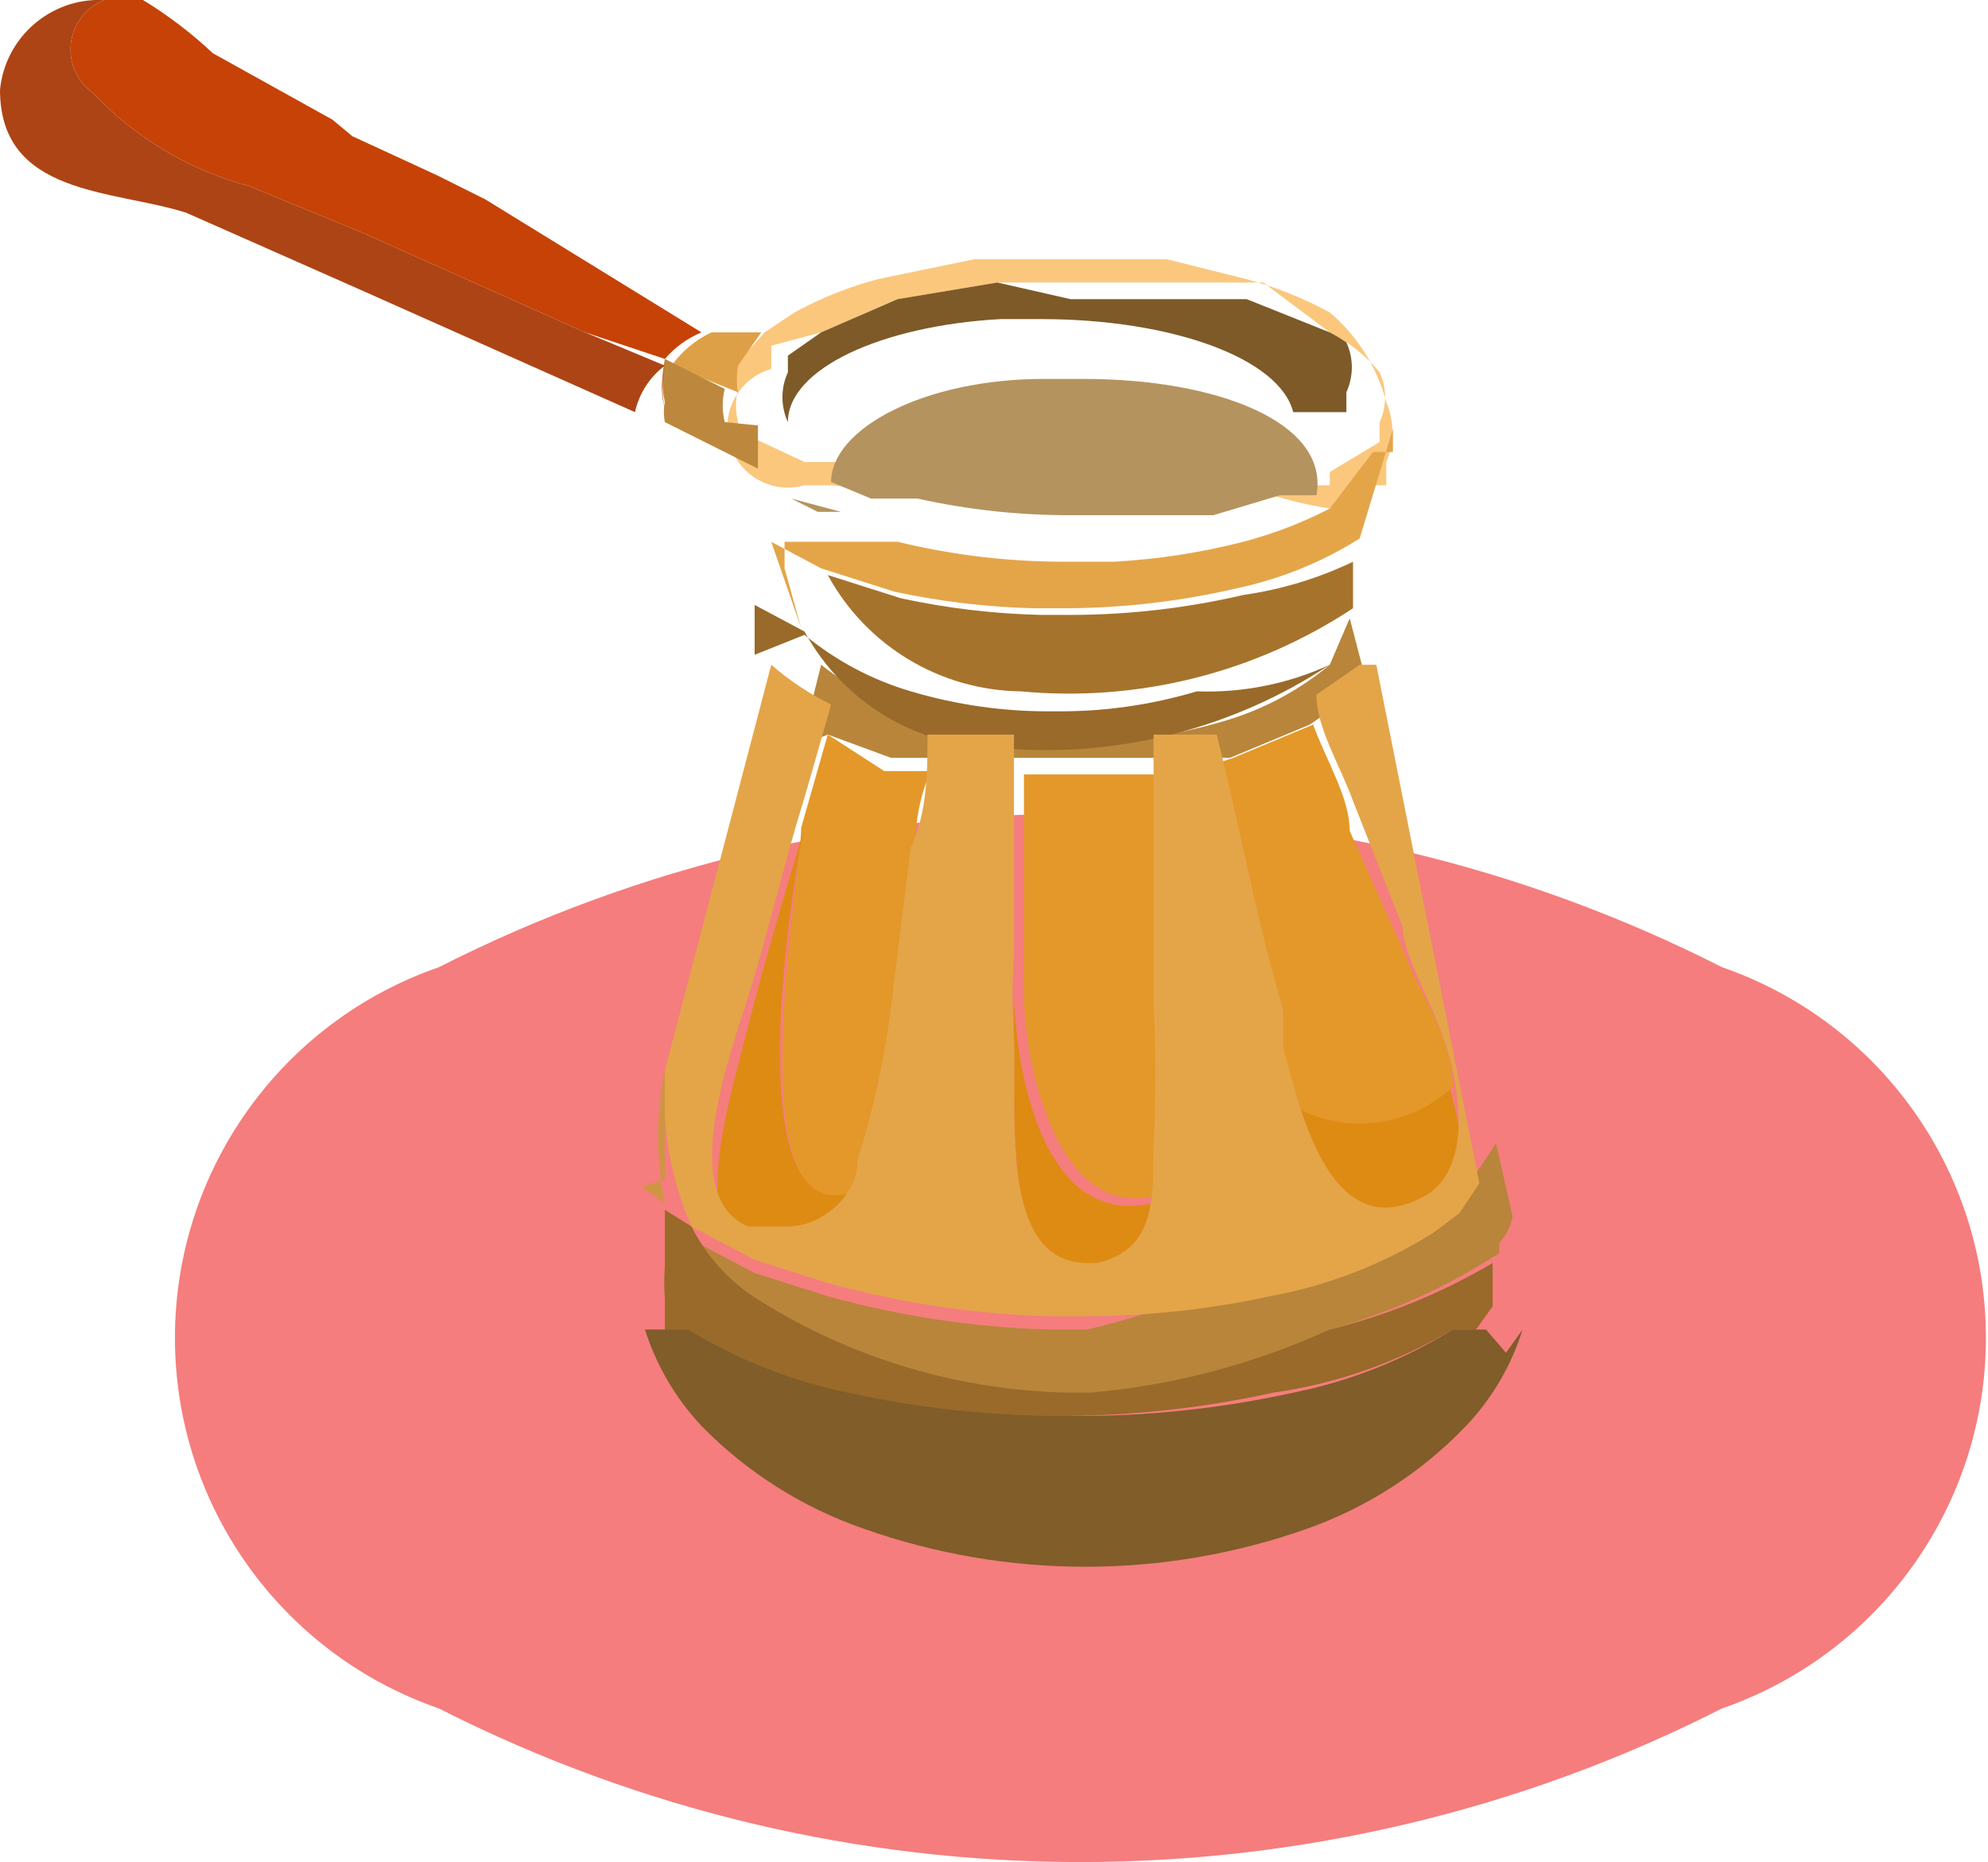
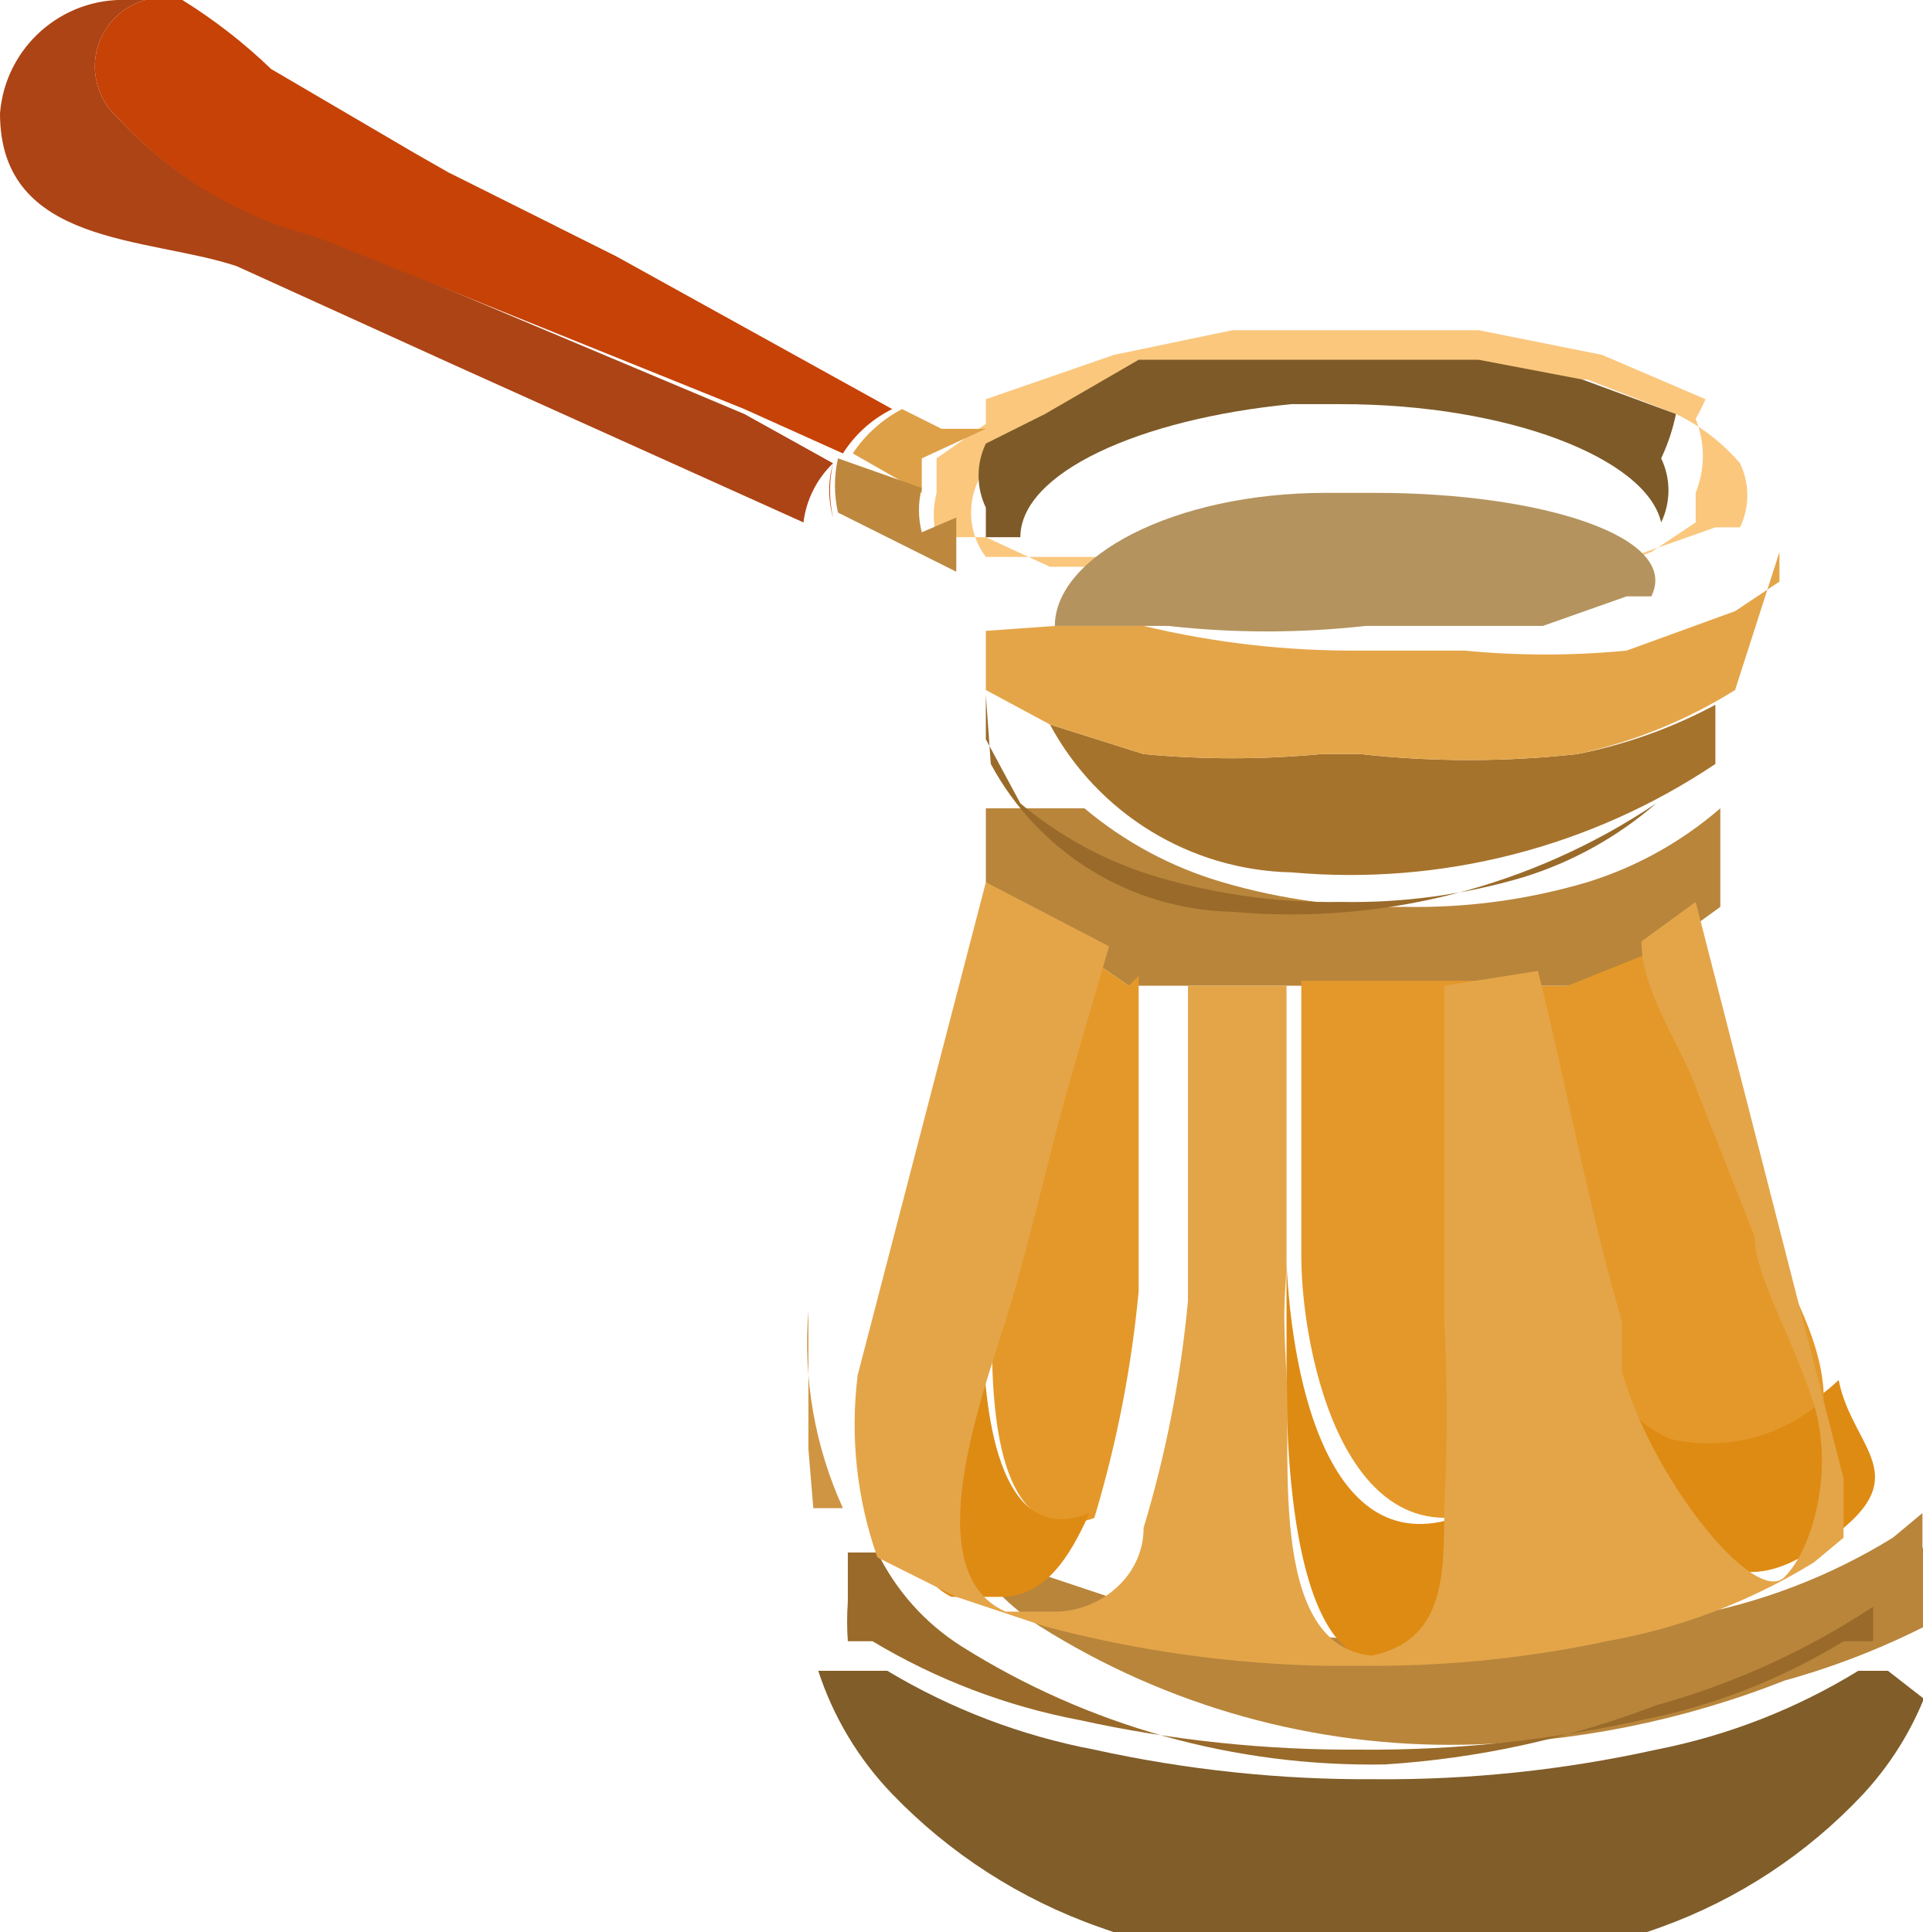
- <svg xmlns="http://www.w3.org/2000/svg" viewBox="0 0 5.98 5.6">
+ <svg xmlns="http://www.w3.org/2000/svg" viewBox="0 0 3.9 3.92">
  <defs>
-     <style>.cls-1{fill:#ef2626;opacity:0.6;}.cls-2{fill:#b8853b;}.cls-3{fill:#f6e4c0;}.cls-4{fill:#996a29;}.cls-5{fill:#805d29;}.cls-6{fill:#de8b14;}.cls-7{fill:#fac77d;}.cls-8{fill:#e49829;}.cls-9{fill:#7d5a28;}.cls-10{fill:#a6732c;}.cls-11{fill:#b4935e;}.cls-12{fill:#e4a549;}.cls-13{fill:#dea047;}.cls-14{fill:#bd883d;}.cls-15{fill:#cf9542;}.cls-16{fill:#ad4415;}.cls-17{fill:#c64207;}.cls-18{fill:#f6c96b;}</style>
+     <style>.cls-1{fill:#b8853b;}.cls-2{fill:#f6e4c0;}.cls-3{fill:#996a29;}.cls-4{fill:#805d29;}.cls-5{fill:#de8b14;}.cls-6{fill:#fac77d;}.cls-7{fill:#e49829;}.cls-8{fill:#7d5a28;}.cls-9{fill:#a6732c;}.cls-10{fill:#b4935e;}.cls-11{fill:#e4a549;}.cls-12{fill:#dea047;}.cls-13{fill:#bd883d;}.cls-14{fill:#cf9542;}.cls-15{fill:#ad4415;}.cls-16{fill:#c64207;}.cls-17{fill:#f6c96b;}</style>
  </defs>
  <g id="Слой_2" data-name="Слой 2">
    <g id="Layer_1" data-name="Layer 1">
-       <path class="cls-1" d="M5.18,5.14a4.26,4.26,0,0,1-3.86,0,1.18,1.18,0,0,1,0-2.23,4.26,4.26,0,0,1,3.86,0A1.18,1.18,0,0,1,5.18,5.14Z" />
-       <path class="cls-2" d="M4.55,3.66h0L4.5,3.44h0v0h0l-.06.09v0h0l-.08.06h0a1.4,1.4,0,0,1-.49.19A2.66,2.66,0,0,1,3.27,4H3.15a2.8,2.8,0,0,1-.66-.1l-.22-.07-.19-.1a.55.55,0,0,0,.2.22,1.82,1.82,0,0,0,1,.28A2.19,2.19,0,0,0,4,4a1.82,1.82,0,0,0,.51-.23V3.74h0a.15.15,0,0,0,0,0A.17.17,0,0,0,4.55,3.66Z" />
-       <path class="cls-3" d="M4.56,3.74h0Z" />
-       <path class="cls-4" d="M3.28,4.19a1.82,1.82,0,0,1-1-.28.55.55,0,0,1-.2-.22L2,3.64l0,0,0,0,0,0v0h0l0,.12v.05h0v0a.65.65,0,0,0,0,.1h0l0,0,0,0H2L2,4h0a1.5,1.5,0,0,0,.49.19,3,3,0,0,0,.67.07,3,3,0,0,0,.67-.07A1.45,1.45,0,0,0,4.37,4L4.44,4h0l.05-.07h0V3.8A1.82,1.82,0,0,1,4,4,2.19,2.19,0,0,1,3.28,4.19Z" />
-       <path class="cls-5" d="M4.47,4h0L4.37,4a1.45,1.45,0,0,1-.48.19,3,3,0,0,1-.67.07,3,3,0,0,1-.67-.07A1.5,1.5,0,0,1,2.07,4H2L2,4H1.94l0,0,0,0a.76.76,0,0,0,.17.29,1.26,1.26,0,0,0,.49.31,2,2,0,0,0,1.33,0,1.23,1.23,0,0,0,.48-.31.74.74,0,0,0,.17-.29l-.05.07Z" />
-       <path class="cls-6" d="M4,3.37a.28.28,0,0,1-.14-.13c.06.24.16.61.44.44.12-.07.11-.24.06-.41A.41.41,0,0,1,4,3.37Z" />
-       <path class="cls-7" d="M2.22,1.09a.27.27,0,0,0,0,.08.21.21,0,0,0,0,.1v0l0,.05v0h0l0,0h0l.05,0,.15.07h0l.14,0a2.12,2.12,0,0,0,.52.06h.12a2,2,0,0,0,.39-.06A1.26,1.26,0,0,0,4,1.53l.11-.07.06,0h0l0-.07h0v0a.23.23,0,0,0,0-.18A.53.53,0,0,0,4,.94a1.15,1.15,0,0,0-.25-.1L3.51.78l-.29,0-.29,0L2.64.84a1.13,1.13,0,0,0-.25.1L2.3,1h0Zm.1,0,0-.05L2.47,1,2.7.9,3,.85l.27,0,.27,0,.26,0L4,1a.47.47,0,0,1,.15.12.18.18,0,0,1,0,.15v0h0l0,.06h0L4,1.42H4L4,1.46l-.06,0-.2.06h0l-.3,0H3.23a2.1,2.1,0,0,1-.47-.05l-.14,0L2.5,1.46l-.08,0h0l0,0h0v0l0,0v0A.18.18,0,0,1,2.32,1.11Z" />
-       <path class="cls-8" d="M3.62,2.31c.07.28.11.55.2.83l0,.11A.28.28,0,0,0,4,3.37a.41.41,0,0,0,.37-.1c0-.15-.11-.3-.14-.39L4.06,2.5c0-.1-.07-.21-.11-.32l-.24.1Z" />
-       <path class="cls-9" d="M2.29,1.27l0,0v0h0l0,0h0l.08,0h0c0-.16.28-.29.64-.31h.12c.4,0,.72.12.76.28H4l.05,0h0l0-.06h0v0a.18.18,0,0,0,0-.15A.47.47,0,0,0,4,1L3.75.9l-.26,0-.27,0L3,.85,2.7.9,2.47,1l-.1.07,0,.05a.18.18,0,0,0,0,.15Z" />
-       <path class="cls-10" d="M3.74,1.79a2.3,2.3,0,0,1-.51.06h-.1a2.24,2.24,0,0,1-.42-.05l-.22-.07a.67.67,0,0,0,.58.35,1.55,1.55,0,0,0,1-.25h0l0,0,0-.14,0,0A1.13,1.13,0,0,1,3.74,1.79Z" />
-       <path class="cls-2" d="M2.49,2.21l.19.07.14,0,.26,0h.34l.19,0,.09,0,.24-.1.13-.09.05,0h0l-.06-.23h0l0,0,0,0L4,2a.88.88,0,0,1-.32.17,1.43,1.43,0,0,1-.43.06,1.44,1.44,0,0,1-.43-.06A.9.9,0,0,1,2.47,2l0,0,0,0h0l-.06.24h0A.85.85,0,0,0,2.49,2.21Z" />
-       <path class="cls-4" d="M2.42,1.91l0,0a.9.9,0,0,0,.32.17,1.44,1.44,0,0,0,.43.06,1.43,1.43,0,0,0,.43-.06A.88.88,0,0,0,4,2l0,0,0,0,0,0a1.55,1.55,0,0,1-1,.25.67.67,0,0,1-.58-.35l-.15-.08h0l0,0,0,.15,0,0,0,0h0Z" />
-       <path class="cls-11" d="M3.26,1.14H3.14c-.36,0-.64.15-.64.31h0l.12.05.14,0a2.1,2.1,0,0,0,.47.05h.12l.3,0h0l.2-.06.06,0,.05,0C4,1.27,3.66,1.14,3.26,1.14Z" />
-       <path class="cls-8" d="M3.08,2.35c0,.21,0,.43,0,.64s.11.76.47.58a4.39,4.39,0,0,0,0-.44l0-.41c0-.13,0-.26,0-.39H3.08Z" />
-       <path class="cls-6" d="M3.05,3c0,.09,0,.19,0,.28s0,.67.22.67h.09c.13,0,.17-.19.17-.35C3.16,3.75,3.06,3.27,3.05,3Z" />
-       <path class="cls-8" d="M2.49,2.21l-.08.28h0c0,.16-.21,1.25.18,1.11a2.76,2.76,0,0,0,.11-.54l.05-.4c0-.12,0-.23.05-.34l-.14,0Z" />
-       <path class="cls-6" d="M2.42,2.49h0c-.06.2-.12.4-.17.6s-.18.6,0,.69l.12,0c.1,0,.17-.09.21-.2C2.21,3.74,2.38,2.66,2.42,2.49Z" />
-       <path class="cls-11" d="M2.46,1.54l.07,0L2.38,1.5Z" />
-       <path class="cls-12" d="M2.08,3.69l.19.1.22.07a2.8,2.8,0,0,0,.66.1h.12a2.66,2.66,0,0,0,.55-.06,1.4,1.4,0,0,0,.49-.19h0l.08-.06h0v0l.06-.09h0v0h0v0L4.14,2h0l-.05,0-.13.09c0,.1.07.21.11.32l.15.38c0,.09.1.24.14.39s.05.33-.06.41c-.28.17-.38-.2-.44-.44l0-.11c-.08-.27-.13-.55-.2-.83l-.19,0c0,.13,0,.26,0,.39l0,.41a4.39,4.39,0,0,1,0,.44c0,.17,0,.31-.17.35H3.27c-.27,0-.21-.47-.22-.67s0-.19,0-.28,0-.42,0-.64l-.26,0c0,.11,0,.23-.05.34l-.05.4a2.76,2.76,0,0,1-.11.54c0,.11-.11.2-.21.2l-.12,0c-.21-.09-.06-.5,0-.69s.11-.41.17-.6l.08-.28a.85.85,0,0,1-.18-.12h0L2,3.22A1,1,0,0,0,2.08,3.69Z" />
-       <path class="cls-12" d="M2.32,1.63h0l.15.08.22.07a2.24,2.24,0,0,0,.42.05h.1a2.3,2.3,0,0,0,.51-.06,1.13,1.13,0,0,0,.37-.15l0,0,.1-.33h0l0,.07h0l-.06,0L4,1.53a1.26,1.26,0,0,1-.26.1,2,2,0,0,1-.39.06H3.22a2.12,2.12,0,0,1-.52-.06l-.14,0h0l-.07,0-.08,0-.05,0h0l0,0h0v0l0-.05,0,.13.05.18,0,0Z" />
-       <path class="cls-13" d="M2.14,1h0a.31.31,0,0,0-.12.1l.2.08a.27.27,0,0,1,0-.08L2.29,1,2.18,1h0Z" />
-       <path class="cls-14" d="M2.18,1.27a.21.21,0,0,1,0-.1L2,1.08H2a.3.3,0,0,0,0,.13h0a.15.15,0,0,0,0,.06l.28.14,0-.13Z" />
-       <path class="cls-15" d="M1.93,3.57l0,0,0,0,0,0,.07.05A1,1,0,0,1,2,3.22l0,.17,0,.16h0Z" />
-       <path class="cls-16" d="M2,1.1H2L1.76,1,1.09.7.75.56A1,1,0,0,1,.28.28.16.16,0,0,1,.43,0L.31,0A.3.3,0,0,0,0,.27c0,.32.34.3.56.37l.52.23h0l.83.37h0A.24.24,0,0,1,2,1.1Z" />
-       <path class="cls-17" d="M2,1.1a.24.24,0,0,0,0,.13A.3.3,0,0,1,2,1.1Z" />
-       <polygon class="cls-3" points="1.87 3.73 1.88 3.73 1.88 3.73 1.87 3.73" />
-       <path class="cls-18" d="M1.32.53,1.06.41l.23.13Z" />
-       <path class="cls-17" d="M.28.28A1,1,0,0,0,.75.56L1.09.7,1.76,1,2,1.08A.29.29,0,0,1,2.11,1h0L1.46.6,1.32.53h0L1.06.41h0L1,.36.64.16A1.27,1.27,0,0,0,.43,0,.16.16,0,0,0,.28.28Z" />
+       <g id="g7376">
+         <g id="g7126">
+           <g id="g6105">
+             <g id="g6103">
+               <g id="g6101">
+                 <path class="cls-1" d="M3.9,3.14h0l0-.19h0V3h0l0,.07h0l-.06.05h0a1.2,1.2,0,0,1-.42.16,2.28,2.28,0,0,1-.47.05h-.1a2.4,2.4,0,0,1-.57-.08l-.18-.06-.16-.08a.47.47,0,0,0,.17.19,1.56,1.56,0,0,0,.86.24,1.87,1.87,0,0,0,.65-.13,1.55,1.55,0,0,0,.44-.2V3.2h0a.13.13,0,0,0,0,0Z" />
+                 <polygon class="cls-2" points="3.9 3.2 3.9 3.19 3.9 3.2 3.9 3.2" />
+                 <path class="cls-3" d="M2.81,3.58a1.56,1.56,0,0,1-.86-.24.47.47,0,0,1-.17-.19l-.06,0h0l0,0h0l0,.1v0h0v0a.56.56,0,0,0,0,.08h0l0,0,0,0h.05l0,0h0a1.28,1.28,0,0,0,.42.16,2.57,2.57,0,0,0,.57.06,2.54,2.54,0,0,0,.57-.06,1.24,1.24,0,0,0,.41-.16l.06,0h0l0-.06h0V3.26a1.55,1.55,0,0,1-.44.2A1.87,1.87,0,0,1,2.81,3.58Z" />
+                 <path class="cls-4" d="M3.83,3.39h0l-.06,0a1.24,1.24,0,0,1-.41.16,2.54,2.54,0,0,1-.57.06,2.57,2.57,0,0,1-.57-.06,1.28,1.28,0,0,1-.42-.16h0l0,0H1.66l0,0,0,0a.65.65,0,0,0,.15.25,1.08,1.08,0,0,0,.42.27,1.67,1.67,0,0,0,1.14,0,1.05,1.05,0,0,0,.41-.27.64.64,0,0,0,.14-.24l0,.06Z" />
+                 <path class="cls-5" d="M3.41,2.89a.24.24,0,0,1-.12-.11c.06.21.14.52.38.37s.09-.2.06-.35A.35.35,0,0,1,3.41,2.89Z" />
+                 <path class="cls-6" d="M1.9.93l0,.07a.18.18,0,0,0,0,.09v0l0,0v0h0l0,0H2l0,0,.13.06h0l.12,0a1.82,1.82,0,0,0,.44.05h.11a1.71,1.71,0,0,0,.33,0l.22-.08.09-.06,0,0h0l0-.06h0v0a.2.2,0,0,0,0-.15A.45.45,0,0,0,3.46.81L3.25.72,3,.67l-.25,0L2.5.67,2.26.72,2,.81,2,.86H2ZM2,.95l0,0L2.12.84,2.31.77l.22,0H3l.22,0L3.4.84a.4.4,0,0,1,.13.1.15.15,0,0,1,0,.13v0h0l0,0h0l0,0h0l0,0-.05,0-.17.06h0l-.26,0h-.1a1.8,1.8,0,0,1-.4,0l-.12,0-.11,0-.07,0H2l0,0H2v0l0,0v0A.15.15,0,0,1,2,.95Z" />
+                 <path class="cls-7" d="M3.1,2c.06.24.1.47.17.71l0,.1a.24.24,0,0,0,.12.11.35.35,0,0,0,.31-.08c0-.13-.09-.26-.12-.34l-.13-.33c0-.09-.06-.18-.1-.27L3.18,2Z" />
+                 <path class="cls-8" d="M2,1.09l0,0v0H2l0,0h0l.07,0h0c0-.13.24-.24.55-.27h.1c.34,0,.62.11.65.24h0l0,0h0l0,0h0v0a.15.15,0,0,0,0-.13A.4.4,0,0,0,3.4.84L3.21.77,3,.73H2.53l-.22,0L2.12.84,2,.9l0,0a.15.15,0,0,0,0,.13Z" />
+                 <path class="cls-9" d="M3.2,1.53a2,2,0,0,1-.44,0H2.68a1.91,1.91,0,0,1-.36,0l-.19-.06a.57.57,0,0,0,.49.3,1.33,1.33,0,0,0,.86-.22h0l0,0,0-.12,0,0A1,1,0,0,1,3.2,1.53Z" />
+                 <path class="cls-1" d="M2.13,1.89,2.29,2l.12,0,.23,0h.29L3.1,2l.08,0,.2-.08.11-.08,0,0h0l0-.2h0l0,0,0,0,0,0a.75.75,0,0,1-.27.15,1.22,1.22,0,0,1-.37.05,1.24,1.24,0,0,1-.37-.05.77.77,0,0,1-.28-.15l0,0,0,0H2L2,1.79H2Z" />
+                 <path class="cls-3" d="M2.07,1.63l0,0a.77.77,0,0,0,.28.15,1.24,1.24,0,0,0,.37.05,1.22,1.22,0,0,0,.37-.05.75.75,0,0,0,.27-.15l0,0,0,0,0,0a1.33,1.33,0,0,1-.86.22.57.57,0,0,1-.49-.3L2,1.41H2L2,1.5l0,0,0,0H2Z" />
+                 <path class="cls-10" d="M2.79,1h-.1c-.31,0-.55.13-.55.27h0l.11,0,.12,0a1.8,1.8,0,0,0,.4,0h.1l.26,0h0l.17-.06.05,0,0,0C3.41,1.09,3.13,1,2.79,1Z" />
+                 <path class="cls-7" d="M2.64,2c0,.18,0,.36,0,.55s.09.65.41.5a3.76,3.76,0,0,0,0-.38l0-.35c0-.11,0-.22,0-.33H2.64Z" />
+                 <path class="cls-5" d="M2.61,2.56c0,.08,0,.16,0,.24s0,.57.19.57h.07C3,3.33,3,3.2,3,3.06,2.7,3.21,2.62,2.8,2.61,2.56Z" />
+                 <path class="cls-7" d="M2.13,1.89l-.07.24h0c0,.14-.18,1.07.16.95a2.36,2.36,0,0,0,.09-.46l0-.35c0-.1,0-.19,0-.29L2.29,2Z" />
+                 <path class="cls-5" d="M2.07,2.13h0c-.05.17-.1.34-.14.52s-.16.51,0,.59l.1,0c.09,0,.14-.08.18-.17C1.89,3.2,2,2.27,2.07,2.13Z" />
+                 <path class="cls-10" d="M2.11,1.32l.06,0L2,1.28Z" />
+                 <path class="cls-11" d="M1.78,3.16l.16.08.18.06a2.4,2.4,0,0,0,.57.08h.1a2.28,2.28,0,0,0,.47-.05,1.2,1.2,0,0,0,.42-.16h0l.06-.05h0l0-.07h0V3h0v0l-.3-1.17h0l0,0-.11.08c0,.09.06.18.1.27l.13.33c0,.08.08.21.12.34s0,.29-.06.35S3.35,3,3.29,2.78l0-.1c-.07-.24-.11-.47-.17-.71L2.93,2c0,.11,0,.22,0,.33l0,.35a3.76,3.76,0,0,1,0,.38c0,.14,0,.27-.15.3H2.8c-.23,0-.18-.4-.19-.57s0-.16,0-.24,0-.36,0-.55L2.41,2c0,.1,0,.19,0,.29l0,.35a2.36,2.36,0,0,1-.09.46c0,.1-.09.17-.18.17l-.1,0c-.18-.08-.05-.43,0-.59s.09-.35.14-.52l.07-.24L2,1.79H2l-.26,1A.81.81,0,0,0,1.78,3.16Z" />
+                 <path class="cls-11" d="M2,1.4H2l.13.07.19.06a1.91,1.91,0,0,0,.36,0h.08a2,2,0,0,0,.44,0,1,1,0,0,0,.32-.13l0,0,.09-.28h0l0,.06h0l0,0-.09.06-.22.08a1.71,1.71,0,0,1-.33,0H2.76a1.82,1.82,0,0,1-.44-.05l-.12,0h0l-.06,0L2,1.28l0,0H2l0,0h0v0l0,0,0,.11,0,.15H2Z" />
+                 <path class="cls-12" d="M1.83.83h0a.27.27,0,0,0-.1.09L1.87,1l0-.07L2,.87l-.09,0h0Z" />
+                 <path class="cls-13" d="M1.87,1.08a.18.18,0,0,1,0-.09L1.7.93h0a.25.25,0,0,0,0,.11h0a.13.13,0,0,0,0,0l.24.12,0-.11Z" />
+                 <path class="cls-14" d="M1.65,3.06l0,0h0l.06,0a.81.81,0,0,1-.07-.4l0,.14,0,.14h0Z" />
+                 <path class="cls-15" d="M1.69.94h0L1.51.84.94.6.65.48A.81.81,0,0,1,.24.24.14.14,0,0,1,.37,0L.26,0A.25.25,0,0,0,0,.23C0,.5.3.48.48.54l.44.2h0l.71.32h0A.2.2,0,0,1,1.69.94Z" />
+                 <path class="cls-16" d="M1.69.94a.2.2,0,0,0,0,.11A.25.25,0,0,1,1.69.94Z" />
+                 <polygon class="cls-2" points="1.6 3.19 1.6 3.19 1.6 3.19 1.6 3.19" />
+                 <path class="cls-17" d="M1.13.46.91.35l.2.11Z" />
+                 <path class="cls-16" d="M.24.24a.81.81,0,0,0,.4.24L.94.6l.57.23.2.09a.25.25,0,0,1,.1-.09h0L1.25.52,1.13.46h0L.91.35h0L.84.31.55.14A1.09,1.09,0,0,0,.37,0,.14.14,0,0,0,.24.24Z" />
+               </g>
+             </g>
+           </g>
+         </g>
+       </g>
    </g>
  </g>
</svg>
